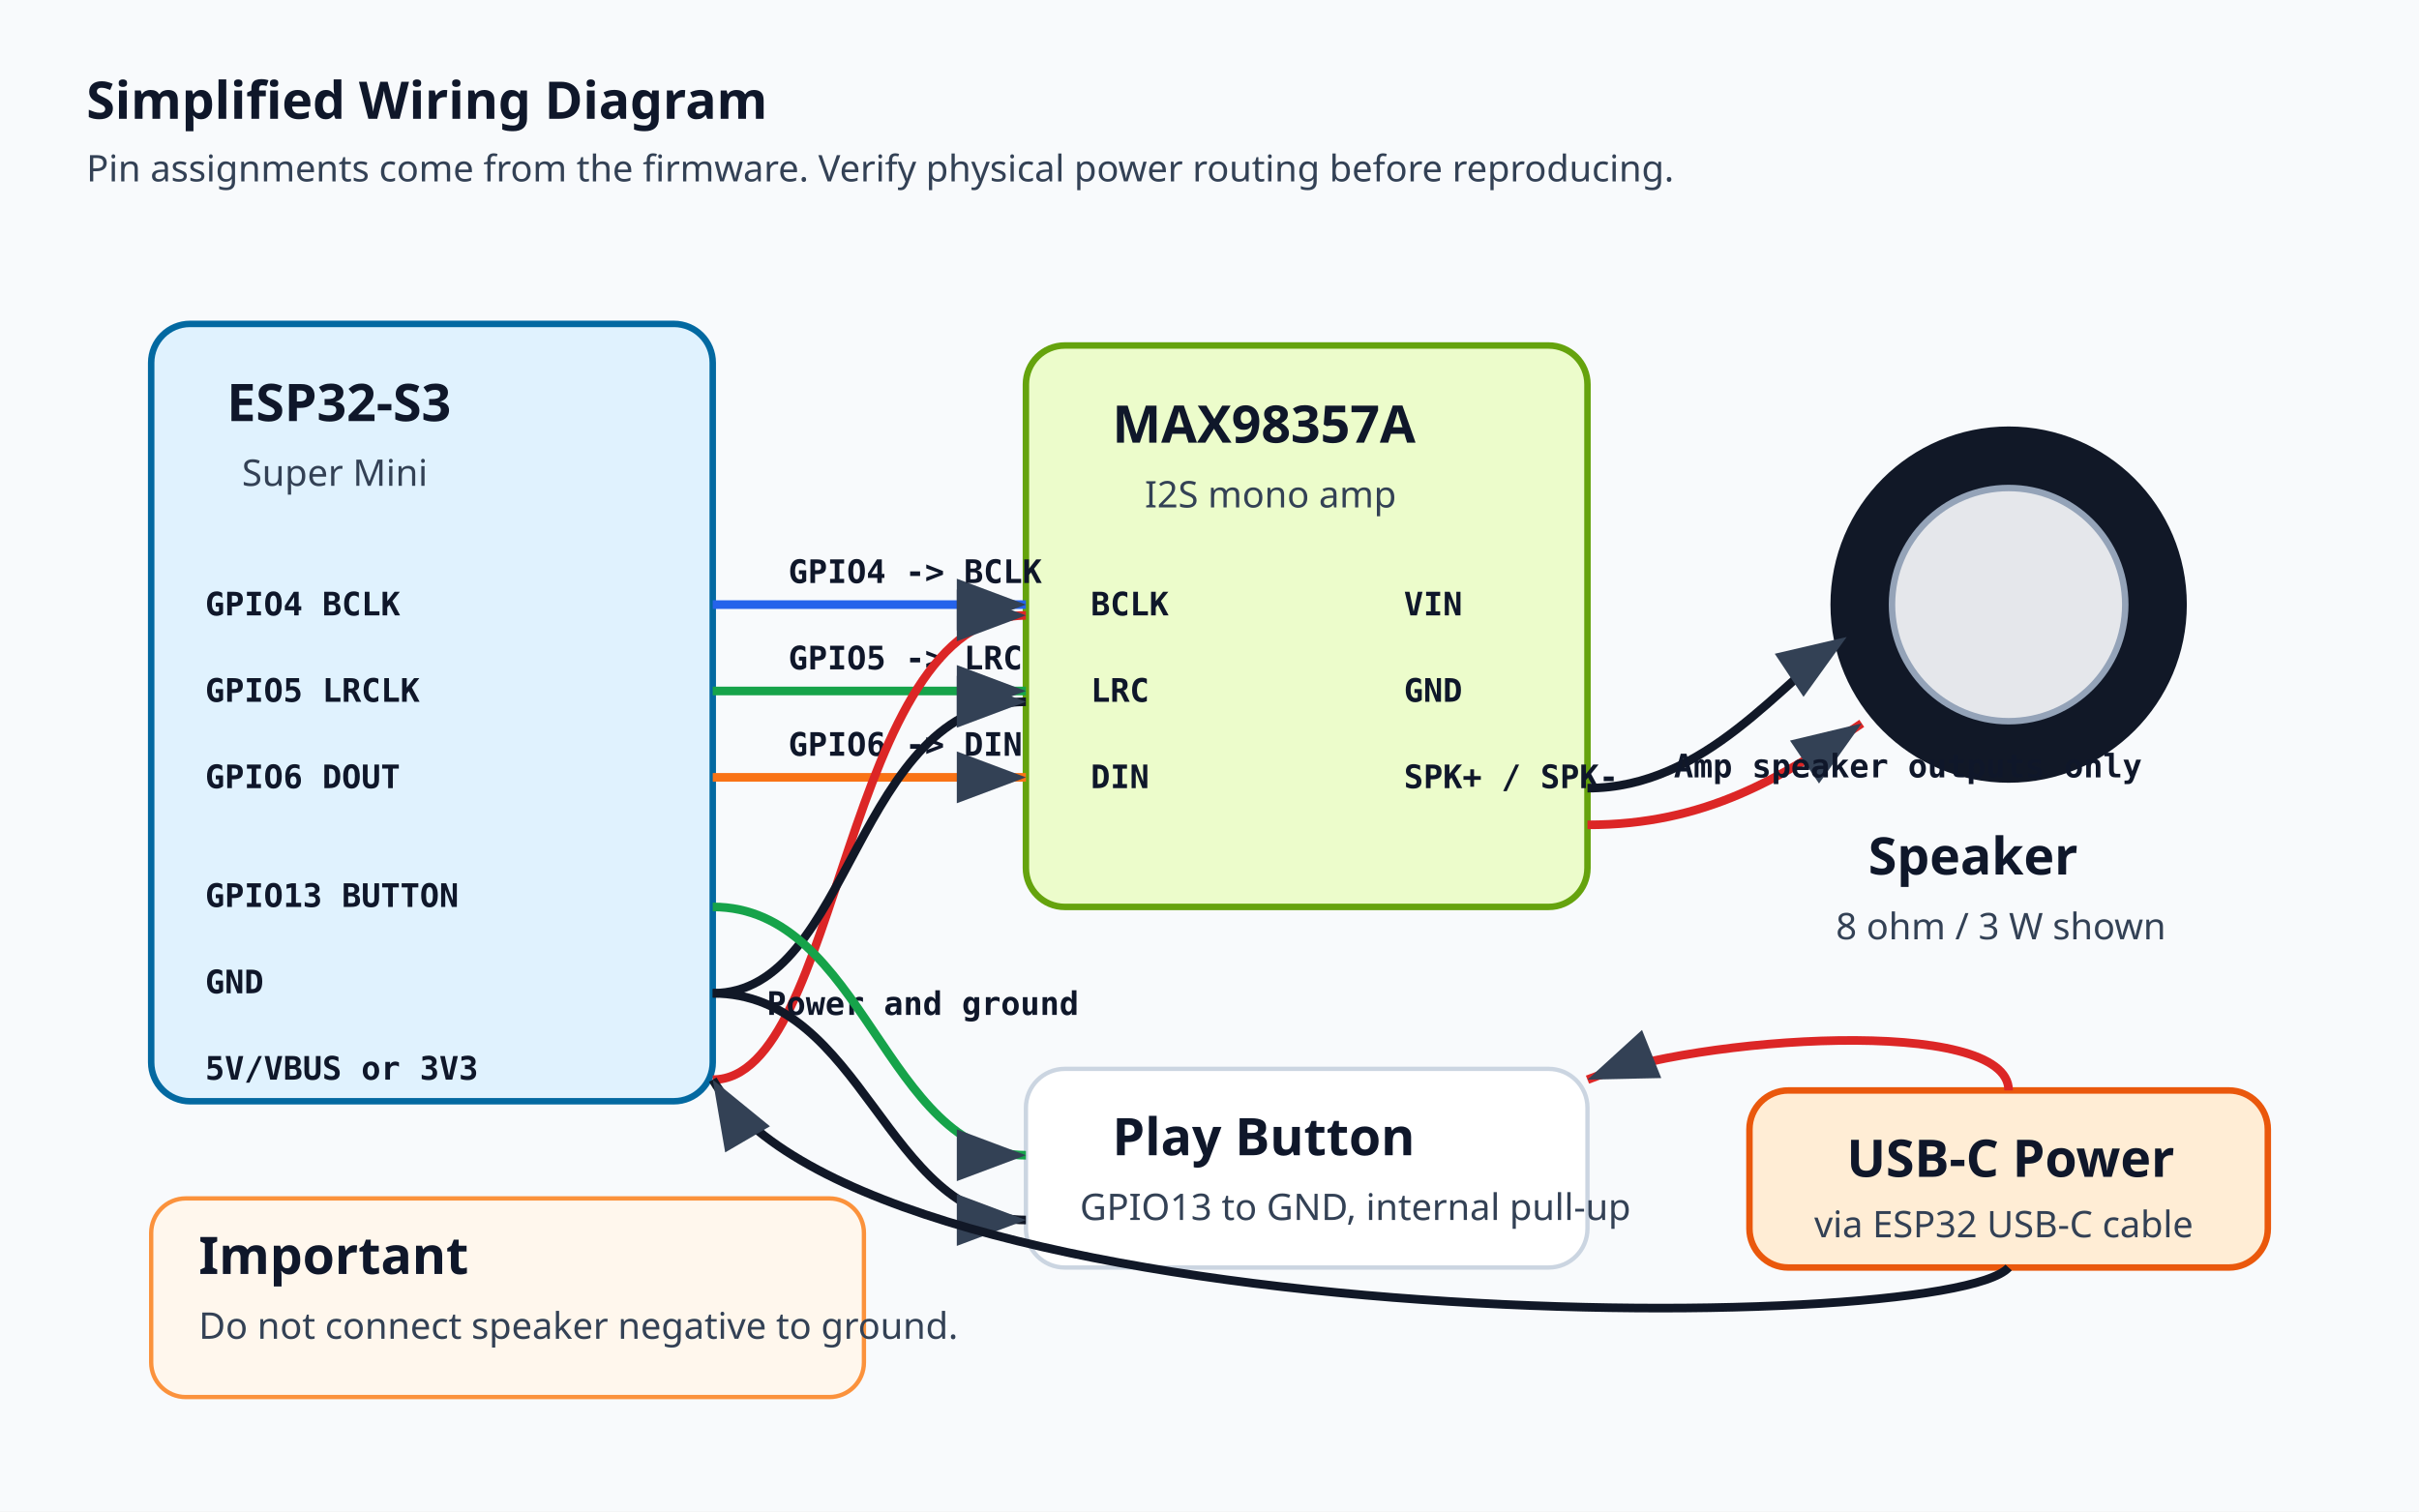
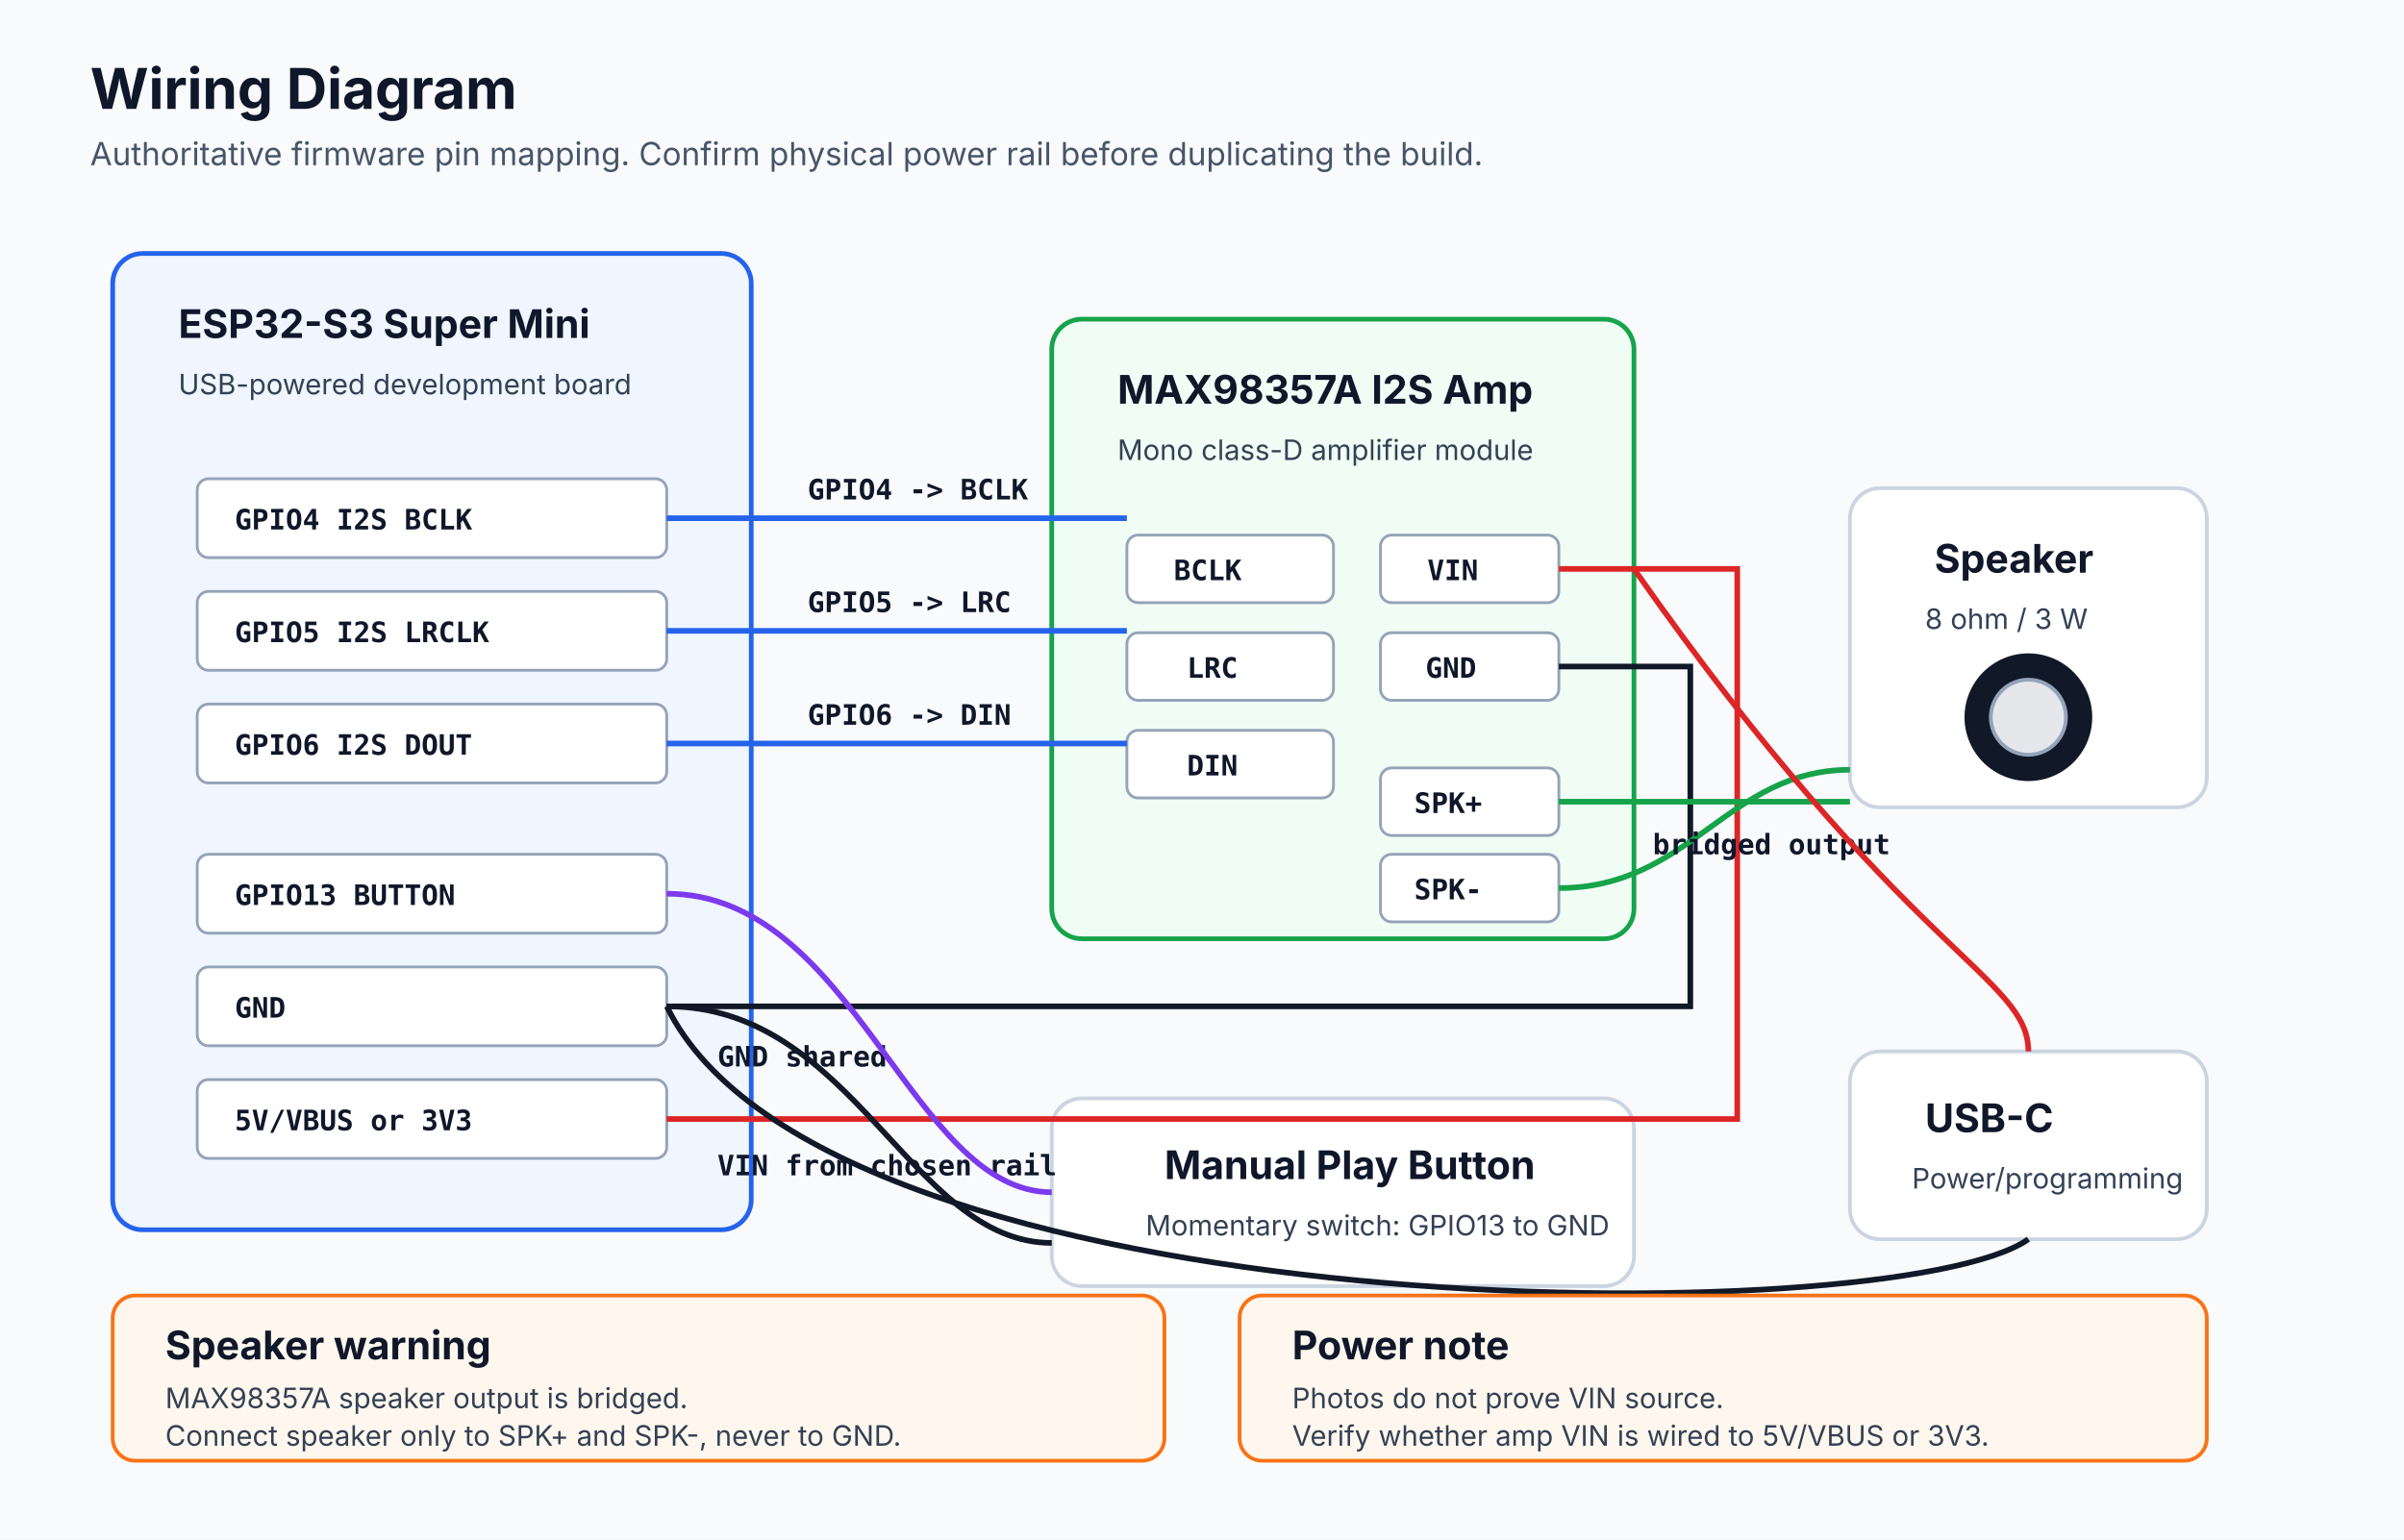
- <svg xmlns="http://www.w3.org/2000/svg" viewBox="0 0 1120 700" role="img" aria-labelledby="title desc">
+ <svg xmlns="http://www.w3.org/2000/svg" viewBox="0 0 1280 820" role="img" aria-labelledby="title desc">
  <defs>
-     <marker id="arrow" markerWidth="10" markerHeight="10" refX="8" refY="3" orient="auto">
-       <path d="M0,0 L8,3 L0,6 Z" fill="#334155" />
-     </marker>
    <style>
-       .bg{fill:#f8fafc}.box{fill:#fff;stroke:#cbd5e1;stroke-width:2}.esp{fill:#e0f2fe;stroke:#0369a1;stroke-width:3}.amp{fill:#ecfccb;stroke:#65a30d;stroke-width:3}.power{fill:#ffedd5;stroke:#ea580c;stroke-width:3}.speaker{fill:#111827;stroke:#111827}.cone{fill:#e5e7eb;stroke:#94a3b8;stroke-width:3}.label{font:700 24px system-ui,sans-serif;fill:#0f172a}.small{font:17px system-ui,sans-serif;fill:#334155}.pin{font:600 15px ui-monospace,monospace;fill:#0f172a}.wire{fill:none;stroke:#2563eb;stroke-width:4;marker-end:url(#arrow)}.red{stroke:#dc2626}.black{stroke:#111827}.green{stroke:#16a34a}.orange{stroke:#f97316}.note{fill:#fff7ed;stroke:#fb923c;stroke-width:2}
+       .page{fill:#f8fafc}
+       .title{font:700 30px system-ui,-apple-system,BlinkMacSystemFont,"Segoe UI",sans-serif;fill:#0f172a}
+       .sub{font:17px system-ui,-apple-system,BlinkMacSystemFont,"Segoe UI",sans-serif;fill:#475569}
+       .h{font:700 21px system-ui,-apple-system,BlinkMacSystemFont,"Segoe UI",sans-serif;fill:#0f172a}
+       .t{font:15px system-ui,-apple-system,BlinkMacSystemFont,"Segoe UI",sans-serif;fill:#334155}
+       .mono{font:600 15px ui-monospace,SFMono-Regular,Menlo,monospace;fill:#0f172a}
+       .box{fill:#fff;stroke:#cbd5e1;stroke-width:2}
+       .esp{fill:#eff6ff;stroke:#2563eb;stroke-width:2.5}
+       .amp{fill:#f0fdf4;stroke:#16a34a;stroke-width:2.5}
+       .warn{fill:#fff7ed;stroke:#f97316;stroke-width:2}
+       .pin{fill:#fff;stroke:#94a3b8;stroke-width:1.5}
+       .sig{stroke:#2563eb;stroke-width:3;fill:none}
+       .pwr{stroke:#dc2626;stroke-width:3;fill:none}
+       .gnd{stroke:#111827;stroke-width:3;fill:none}
+       .btn{stroke:#7c3aed;stroke-width:3;fill:none}
+       .spk{stroke:#16a34a;stroke-width:3;fill:none}
    </style>
  </defs>
-   <rect class="bg" width="1120" height="700" />
-   <text x="40" y="55" class="label">Simplified Wiring Diagram</text>
-   <text x="40" y="84" class="small">Pin assignments come from the firmware. Verify physical power routing before reproducing.</text>
-   <rect x="70" y="150" width="260" height="360" rx="18" class="esp" />
-   <text x="105" y="195" class="label">ESP32-S3</text>
-   <text x="112" y="225" class="small">Super Mini</text>
-   <text x="95" y="285" class="pin">GPIO4  BCLK</text>
-   <text x="95" y="325" class="pin">GPIO5  LRCLK</text>
-   <text x="95" y="365" class="pin">GPIO6  DOUT</text>
-   <text x="95" y="420" class="pin">GPIO13 BUTTON</text>
-   <text x="95" y="460" class="pin">GND</text>
-   <text x="95" y="500" class="pin">5V/VBUS or 3V3</text>
-   <rect x="475" y="160" width="260" height="260" rx="18" class="amp" />
-   <text x="515" y="205" class="label">MAX98357A</text>
-   <text x="530" y="235" class="small">I2S mono amp</text>
-   <text x="505" y="285" class="pin">BCLK</text>
-   <text x="505" y="325" class="pin">LRC</text>
-   <text x="505" y="365" class="pin">DIN</text>
-   <text x="650" y="285" class="pin">VIN</text>
-   <text x="650" y="325" class="pin">GND</text>
-   <text x="650" y="365" class="pin">SPK+ / SPK-</text>
-   <circle cx="930" cy="280" r="82" class="speaker" />
-   <circle cx="930" cy="280" r="54" class="cone" />
-   <text x="865" y="405" class="label">Speaker</text>
-   <text x="850" y="435" class="small">8 ohm / 3 W shown</text>
-   <rect x="475" y="495" width="260" height="92" rx="18" class="box" />
-   <text x="515" y="535" class="label">Play Button</text>
-   <text x="500" y="565" class="small">GPIO13 to GND, internal pull-up</text>
-   <rect x="810" y="505" width="240" height="82" rx="18" class="power" />
-   <text x="855" y="545" class="label">USB-C Power</text>
-   <text x="840" y="573" class="small">via ESP32 USB-C cable</text>
-   <path d="M330 280 H475" class="wire" />
-   <path d="M330 320 H475" class="wire green" />
-   <path d="M330 360 H475" class="wire orange" />
-   <text x="365" y="270" class="pin">GPIO4 -&gt; BCLK</text>
-   <text x="365" y="310" class="pin">GPIO5 -&gt; LRC</text>
-   <text x="365" y="350" class="pin">GPIO6 -&gt; DIN</text>
-   <path d="M330 500 C390 500, 390 285, 475 285" class="wire red" />
-   <path d="M330 460 C395 460, 395 325, 475 325" class="wire black" />
-   <text x="355" y="470" class="pin">Power and ground</text>
-   <path d="M735 365 C790 365, 825 315, 855 295" class="wire black" />
-   <path d="M735 382 C790 382, 825 360, 862 335" class="wire red" />
-   <text x="775" y="360" class="pin">Amp speaker outputs only</text>
-   <path d="M330 420 C400 420, 410 535, 475 535" class="wire green" />
-   <path d="M330 460 C400 460, 410 565, 475 565" class="wire black" />
-   <path d="M930 505 C930 470, 785 480, 735 500" class="wire red" />
-   <path d="M930 587 C900 620, 400 620, 330 500" class="wire black" />
-   <rect x="70" y="555" width="330" height="92" rx="16" class="note" />
-   <text x="92" y="590" class="label">Important</text>
-   <text x="92" y="620" class="small">Do not connect speaker negative to ground.</text>
+   <rect class="page" width="1280" height="820" />
+   <text x="48" y="58" class="title">Wiring Diagram</text>
+   <text x="48" y="88" class="sub">Authoritative firmware pin mapping. Confirm physical power rail before duplicating the build.</text>
+   <rect x="60" y="135" width="340" height="520" rx="16" class="esp" />
+   <text x="95" y="180" class="h">ESP32-S3 Super Mini</text>
+   <text x="95" y="210" class="t">USB-powered development board</text>
+   <rect x="105" y="255" width="250" height="42" rx="6" class="pin" />
+   <text x="125" y="282" class="mono">GPIO4  I2S BCLK</text>
+   <rect x="105" y="315" width="250" height="42" rx="6" class="pin" />
+   <text x="125" y="342" class="mono">GPIO5  I2S LRCLK</text>
+   <rect x="105" y="375" width="250" height="42" rx="6" class="pin" />
+   <text x="125" y="402" class="mono">GPIO6  I2S DOUT</text>
+   <rect x="105" y="455" width="250" height="42" rx="6" class="pin" />
+   <text x="125" y="482" class="mono">GPIO13 BUTTON</text>
+   <rect x="105" y="515" width="250" height="42" rx="6" class="pin" />
+   <text x="125" y="542" class="mono">GND</text>
+   <rect x="105" y="575" width="250" height="42" rx="6" class="pin" />
+   <text x="125" y="602" class="mono">5V/VBUS or 3V3</text>
+   <rect x="560" y="170" width="310" height="330" rx="16" class="amp" />
+   <text x="595" y="215" class="h">MAX98357A I2S Amp</text>
+   <text x="595" y="245" class="t">Mono class-D amplifier module</text>
+   <rect x="600" y="285" width="110" height="36" rx="6" class="pin" />
+   <text x="625" y="309" class="mono">BCLK</text>
+   <rect x="600" y="337" width="110" height="36" rx="6" class="pin" />
+   <text x="632" y="361" class="mono">LRC</text>
+   <rect x="600" y="389" width="110" height="36" rx="6" class="pin" />
+   <text x="632" y="413" class="mono">DIN</text>
+   <rect x="735" y="285" width="95" height="36" rx="6" class="pin" />
+   <text x="760" y="309" class="mono">VIN</text>
+   <rect x="735" y="337" width="95" height="36" rx="6" class="pin" />
+   <text x="759" y="361" class="mono">GND</text>
+   <rect x="735" y="409" width="95" height="36" rx="6" class="pin" />
+   <text x="753" y="433" class="mono">SPK+</text>
+   <rect x="735" y="455" width="95" height="36" rx="6" class="pin" />
+   <text x="753" y="479" class="mono">SPK-</text>
+   <rect x="985" y="260" width="190" height="170" rx="16" class="box" />
+   <text x="1030" y="305" class="h">Speaker</text>
+   <text x="1025" y="335" class="t">8 ohm / 3 W</text>
+   <circle cx="1080" cy="382" r="34" fill="#111827" />
+   <circle cx="1080" cy="382" r="20" fill="#e5e7eb" stroke="#94a3b8" stroke-width="2" />
+   <rect x="560" y="585" width="310" height="100" rx="16" class="box" />
+   <text x="620" y="628" class="h">Manual Play Button</text>
+   <text x="610" y="658" class="t">Momentary switch: GPIO13 to GND</text>
+   <rect x="985" y="560" width="190" height="100" rx="16" class="box" />
+   <text x="1025" y="603" class="h">USB-C</text>
+   <text x="1018" y="633" class="t">Power/programming</text>
+   <path d="M355 276 H600" class="sig" />
+   <path d="M355 336 H600" class="sig" />
+   <path d="M355 396 H600" class="sig" />
+   <text x="430" y="266" class="mono">GPIO4 -&gt; BCLK</text>
+   <text x="430" y="326" class="mono">GPIO5 -&gt; LRC</text>
+   <text x="430" y="386" class="mono">GPIO6 -&gt; DIN</text>
+   <path d="M355 596 H925 V303 H830" class="pwr" />
+   <path d="M355 536 H900 V355 H830" class="gnd" />
+   <text x="382" y="568" class="mono">GND shared</text>
+   <text x="382" y="626" class="mono">VIN from chosen rail</text>
+   <path d="M355 476 C455 476 485 635 560 635" class="btn" />
+   <path d="M355 536 C455 536 485 662 560 662" class="gnd" />
+   <path d="M830 427 H985" class="spk" />
+   <path d="M830 473 C900 473 920 410 985 410" class="spk" />
+   <text x="880" y="455" class="mono">bridged output</text>
+   <path d="M1080 560 C1080 520 1015 510 870 303" class="pwr" />
+   <path d="M1080 660 C1010 710 440 710 355 536" class="gnd" />
+   <rect x="60" y="690" width="560" height="88" rx="12" class="warn" />
+   <text x="88" y="724" class="h">Speaker warning</text>
+   <text x="88" y="750" class="t">MAX98357A speaker output is bridged.</text>
+   <text x="88" y="770" class="t">Connect speaker only to SPK+ and SPK-, never to GND.</text>
+   <rect x="660" y="690" width="515" height="88" rx="12" class="warn" />
+   <text x="688" y="724" class="h">Power note</text>
+   <text x="688" y="750" class="t">Photos do not prove VIN source.</text>
+   <text x="688" y="770" class="t">Verify whether amp VIN is wired to 5V/VBUS or 3V3.</text>
</svg>
